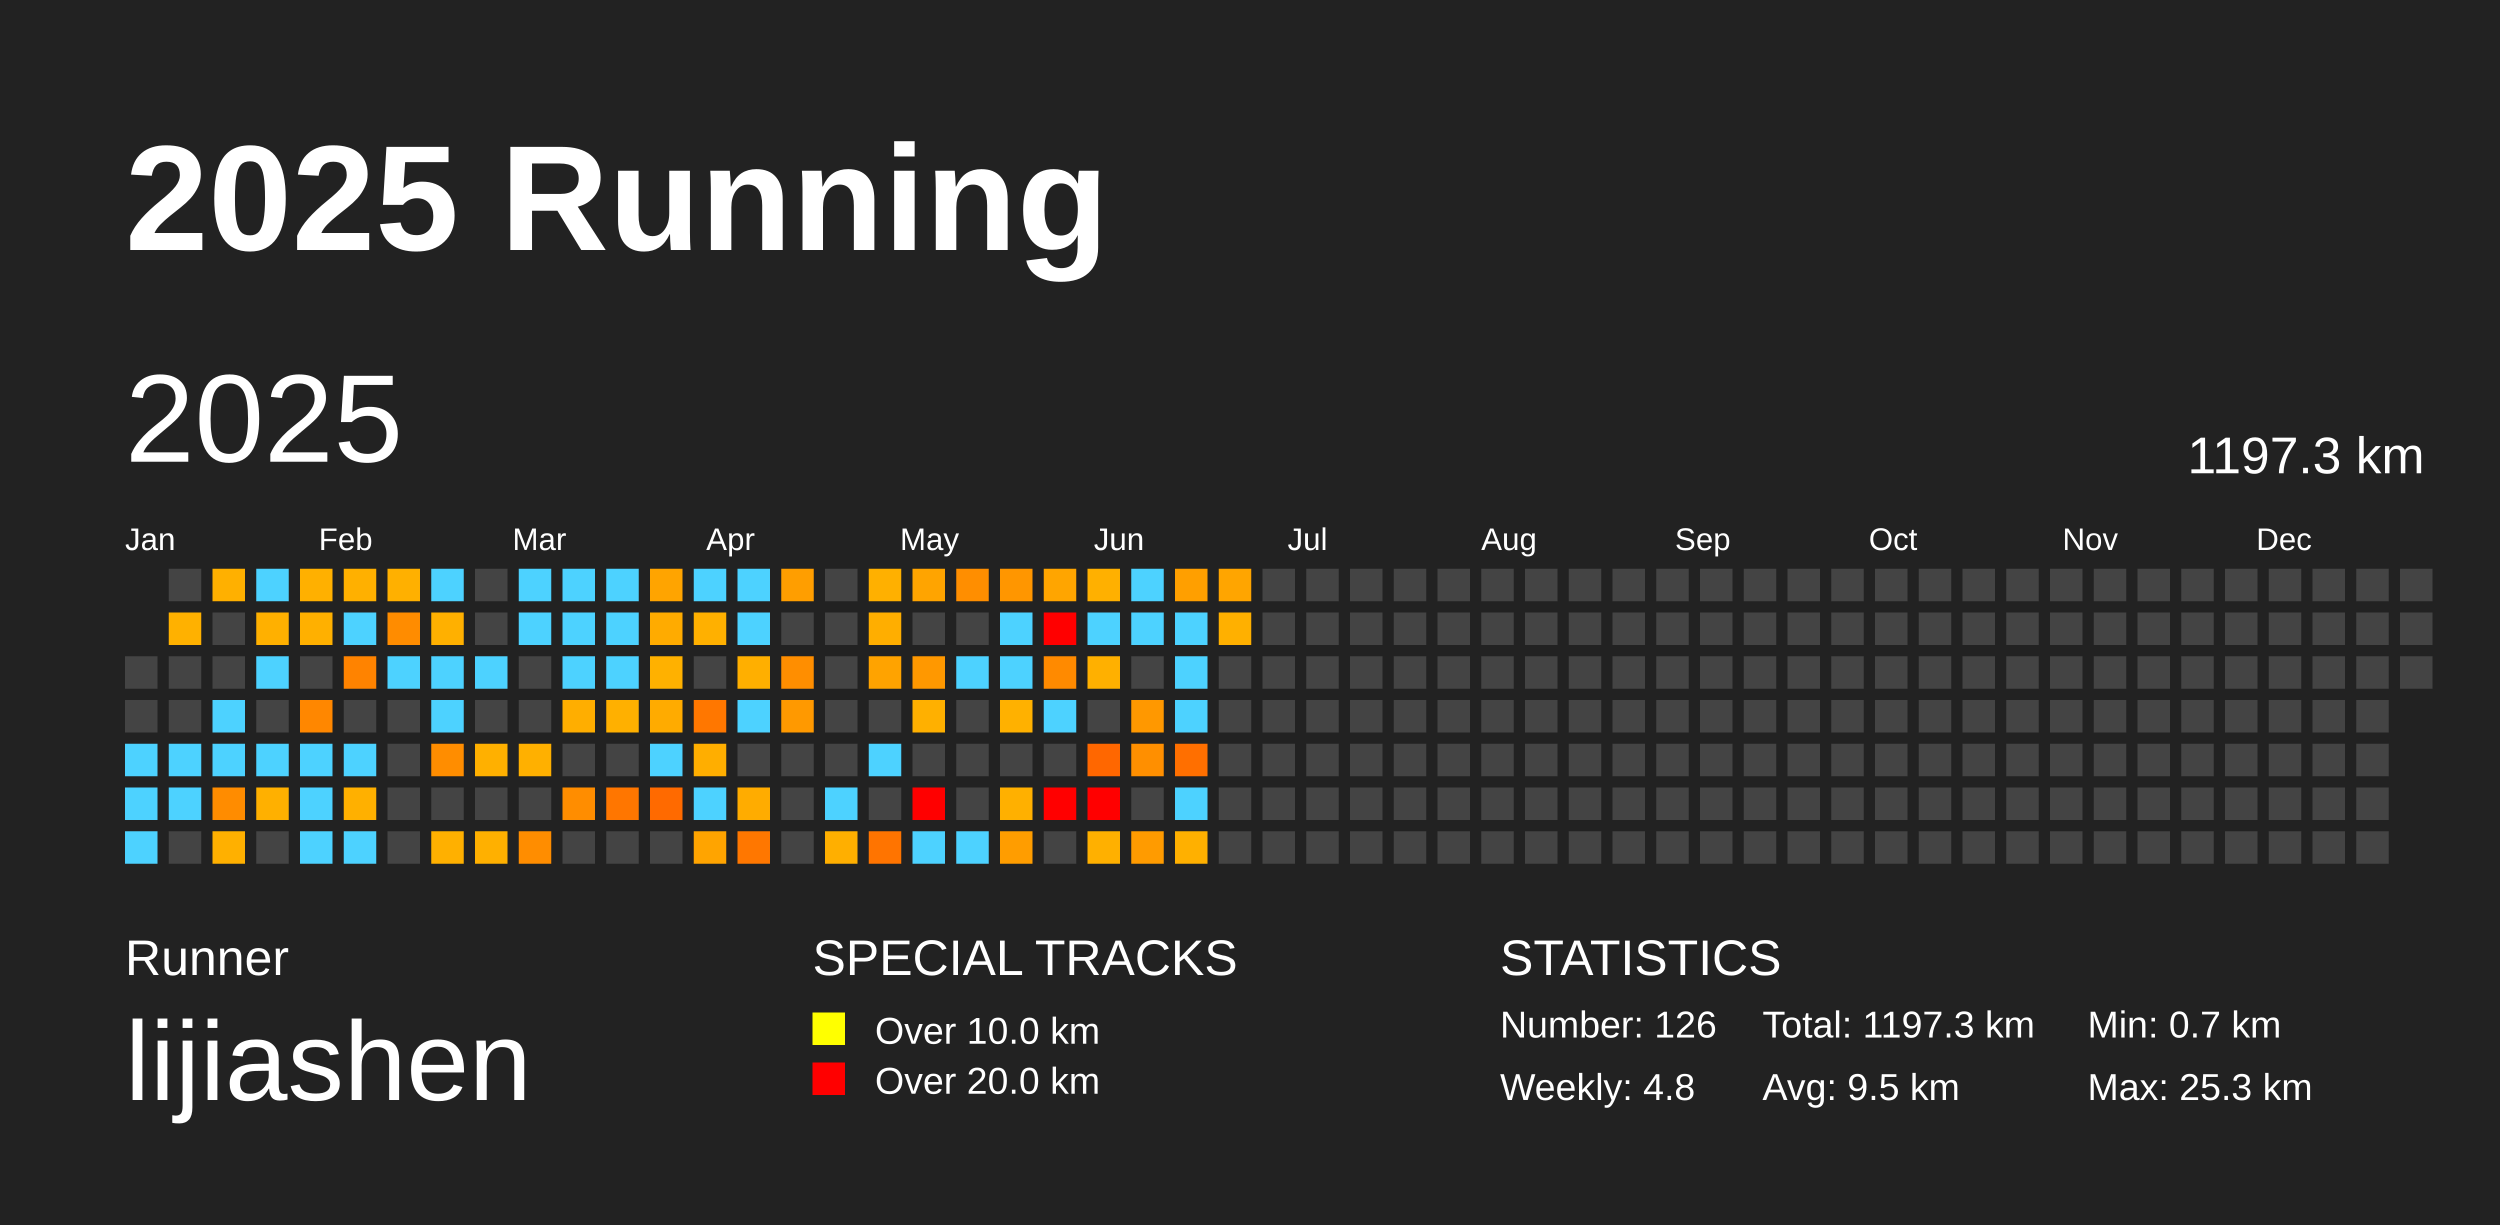
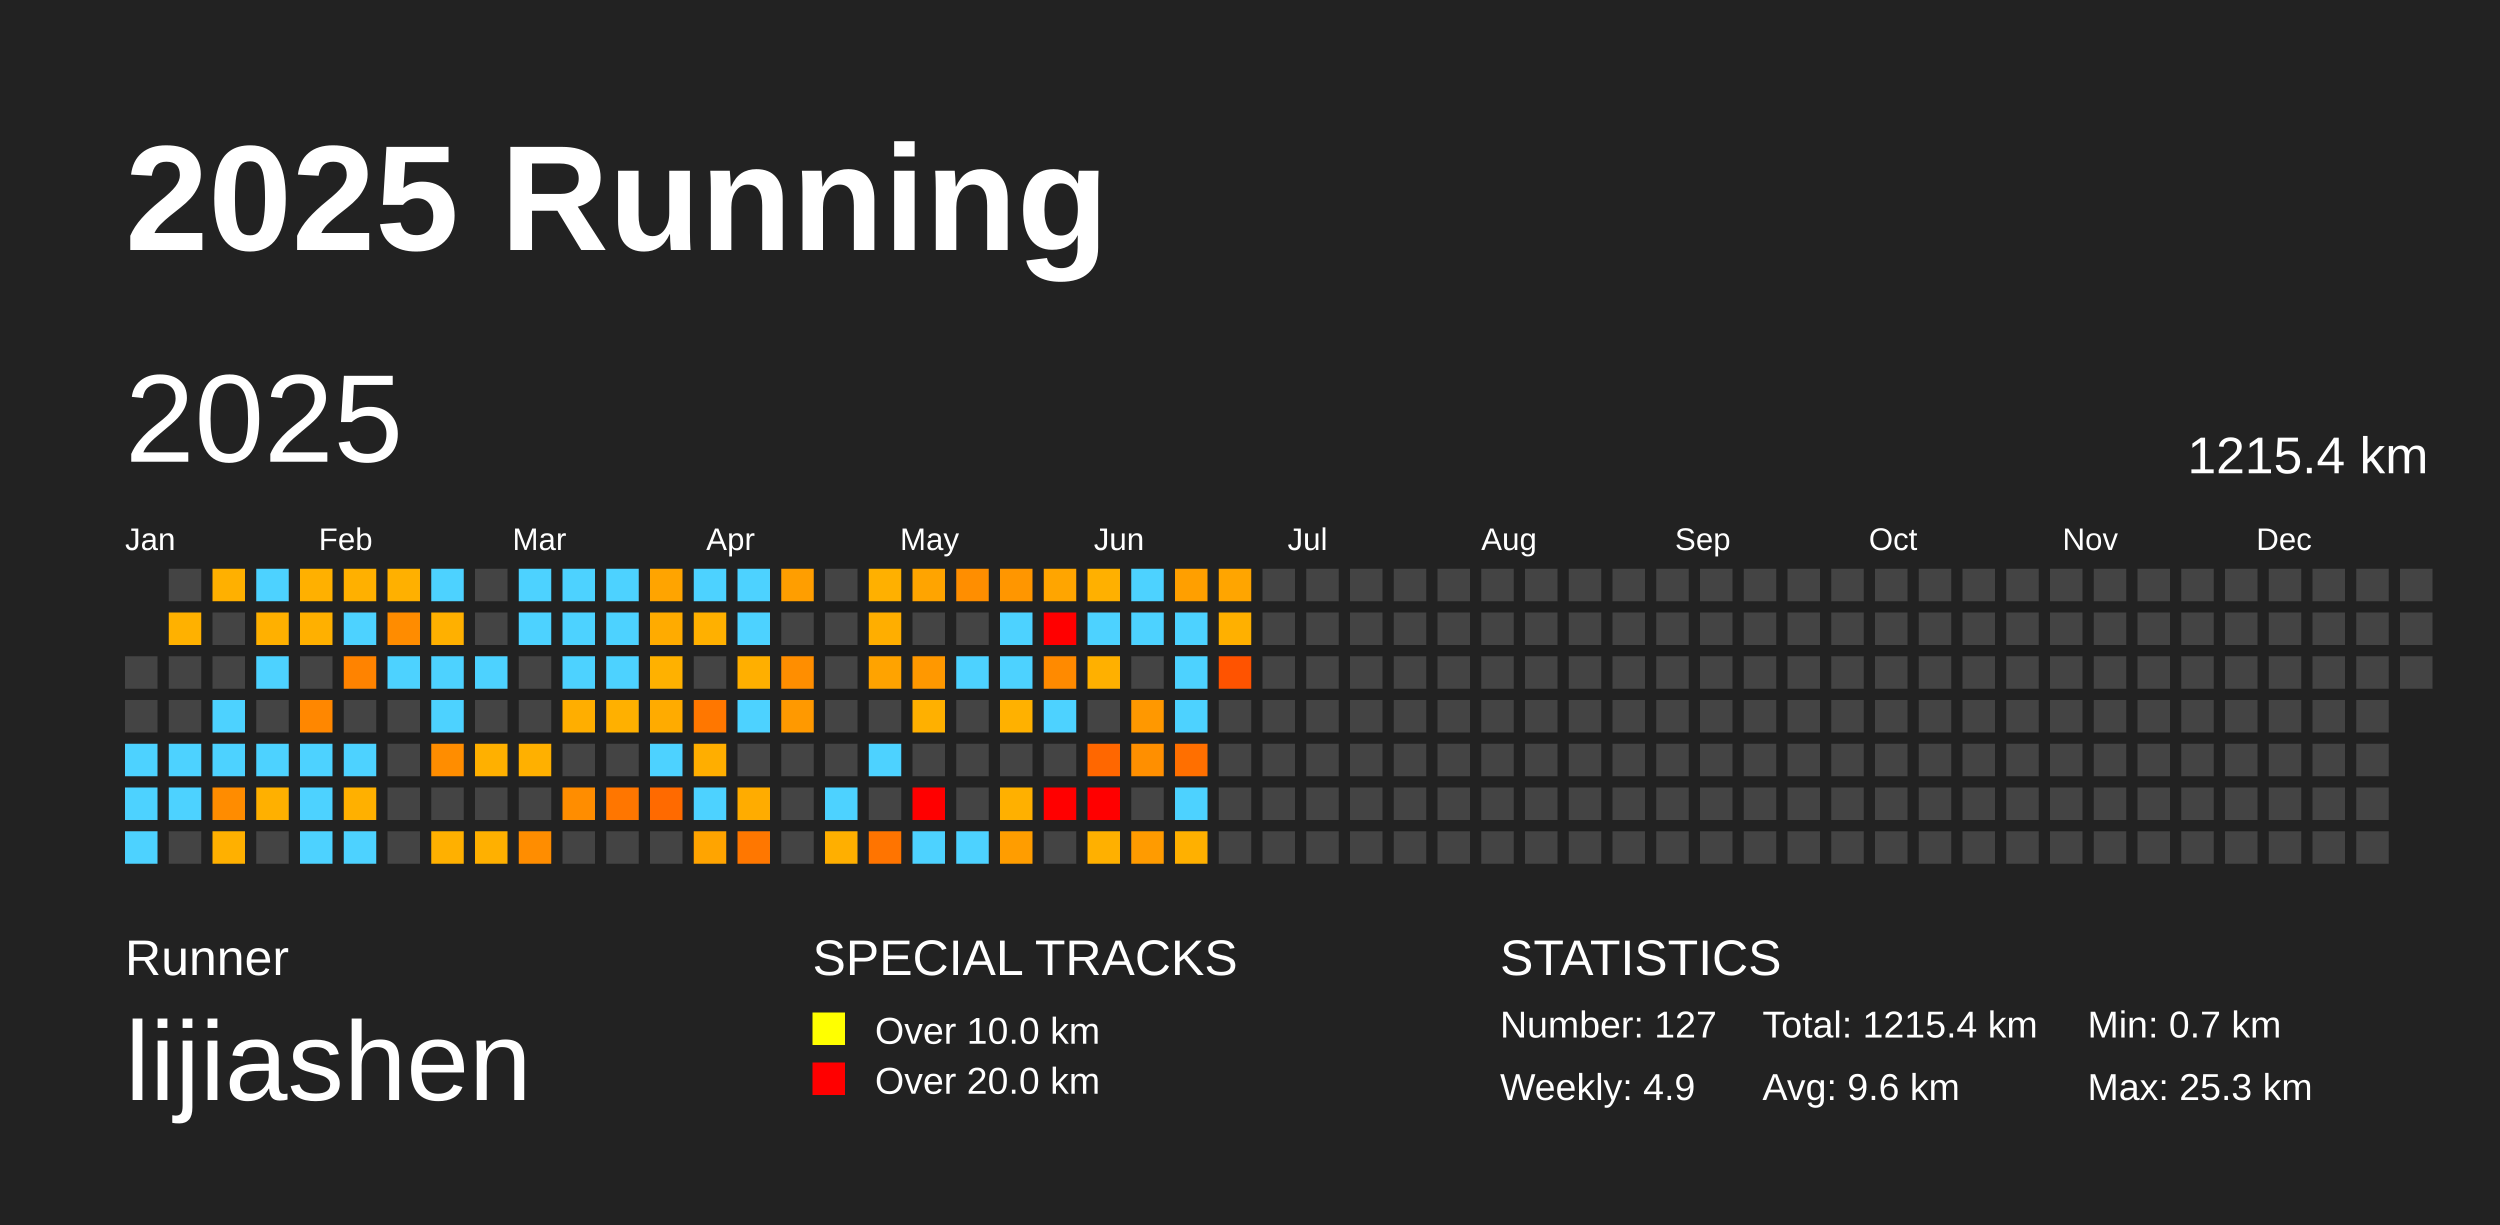
<svg xmlns="http://www.w3.org/2000/svg" baseProfile="full" height="98mm" version="1.1" viewBox="0,0,200,98" width="200mm">
  <defs />
  <rect fill="#222222" height="98" width="200" x="0" y="0" />
  <text fill="#FFFFFF" style="font-size:12px; font-family:Arial; font-weight:bold;" x="10" y="20">2025 Running</text>
  <text fill="#FFFFFF" style="font-size:4px; font-family:Arial" x="10" y="78">Runner</text>
  <text fill="#FFFFFF" style="font-size:9px; font-family:Arial" x="10" y="88">lijiashen</text>
  <text fill="#FFFFFF" style="font-size:4px; font-family:Arial" x="65" y="78">SPECIAL TRACKS</text>
  <rect fill="yellow" height="2.6" width="2.6" x="65" y="81" />
  <text fill="#FFFFFF" style="font-size:3px; font-family:Arial" x="70" y="83.5">Over 10.0 km</text>
  <rect fill="red" height="2.6" width="2.6" x="65" y="85" />
  <text fill="#FFFFFF" style="font-size:3px; font-family:Arial" x="70" y="87.5">Over 20.0 km</text>
  <text fill="#FFFFFF" style="font-size:4px; font-family:Arial" x="120" y="78">STATISTICS</text>
-   <text fill="#FFFFFF" style="font-size:3px; font-family:Arial" x="120" y="83">Number: 126</text>
-   <text fill="#FFFFFF" style="font-size:3px; font-family:Arial" x="120" y="88">Weekly: 4.8</text>
-   <text fill="#FFFFFF" style="font-size:3px; font-family:Arial" x="141" y="83">Total: 1197.3 km</text>
-   <text fill="#FFFFFF" style="font-size:3px; font-family:Arial" x="141" y="88">Avg: 9.5 km</text>
+   <text fill="#FFFFFF" style="font-size:3px; font-family:Arial" x="120" y="83">Number: 127</text>
+   <text fill="#FFFFFF" style="font-size:3px; font-family:Arial" x="120" y="88">Weekly: 4.9</text>
+   <text fill="#FFFFFF" style="font-size:3px; font-family:Arial" x="141" y="83">Total: 1215.4 km</text>
+   <text fill="#FFFFFF" style="font-size:3px; font-family:Arial" x="141" y="88">Avg: 9.6 km</text>
  <text fill="#FFFFFF" style="font-size:3px; font-family:Arial" x="167" y="83">Min: 0.7 km</text>
  <text fill="#FFFFFF" style="font-size:3px; font-family:Arial" x="167" y="88">Max: 25.3 km</text>
  <text dominant-baseline="hanging" fill="#FFFFFF" style="font-size:10.0px; font-family:Arial;" x="10" y="30">2025</text>
-   <text dominant-baseline="hanging" fill="#FFFFFF" style="font-size:4.125px; font-family:Arial;" x="175" y="35">1197.3 km</text>
+   <text dominant-baseline="hanging" fill="#FFFFFF" style="font-size:4.125px; font-family:Arial;" x="175" y="35">1215.4 km</text>
  <text fill="#FFFFFF" style="font-size:2.5px; font-family:Arial" x="10.0" y="44">Jan</text>
  <text fill="#FFFFFF" style="font-size:2.5px; font-family:Arial" x="25.5" y="44">Feb</text>
  <text fill="#FFFFFF" style="font-size:2.5px; font-family:Arial" x="41.0" y="44">Mar</text>
  <text fill="#FFFFFF" style="font-size:2.5px; font-family:Arial" x="56.5" y="44">Apr</text>
  <text fill="#FFFFFF" style="font-size:2.5px; font-family:Arial" x="72.0" y="44">May</text>
  <text fill="#FFFFFF" style="font-size:2.5px; font-family:Arial" x="87.5" y="44">Jun</text>
  <text fill="#FFFFFF" style="font-size:2.5px; font-family:Arial" x="103.0" y="44">Jul</text>
  <text fill="#FFFFFF" style="font-size:2.5px; font-family:Arial" x="118.5" y="44">Aug</text>
  <text fill="#FFFFFF" style="font-size:2.5px; font-family:Arial" x="134.0" y="44">Sep</text>
  <text fill="#FFFFFF" style="font-size:2.5px; font-family:Arial" x="149.5" y="44">Oct</text>
  <text fill="#FFFFFF" style="font-size:2.5px; font-family:Arial" x="165.0" y="44">Nov</text>
  <text fill="#FFFFFF" style="font-size:2.5px; font-family:Arial" x="180.5" y="44">Dec</text>
  <rect fill="#444444" height="2.6" width="2.6" x="10.0" y="52.5" />
  <rect fill="#444444" height="2.6" width="2.6" x="10.0" y="56.0" />
  <rect fill="#4dd2ff" height="2.6" width="2.6" x="10.0" y="59.5" />
  <rect fill="#4dd2ff" height="2.6" width="2.6" x="10.0" y="63.0" />
  <rect fill="#4dd2ff" height="2.6" width="2.6" x="10.0" y="66.5" />
  <rect fill="#444444" height="2.6" width="2.6" x="13.5" y="45.5" />
  <rect fill="#ffb100" height="2.6" width="2.6" x="13.5" y="49.0" />
  <rect fill="#444444" height="2.6" width="2.6" x="13.5" y="52.5" />
  <rect fill="#444444" height="2.6" width="2.6" x="13.5" y="56.0" />
  <rect fill="#4dd2ff" height="2.6" width="2.6" x="13.5" y="59.5" />
  <rect fill="#4dd2ff" height="2.6" width="2.6" x="13.5" y="63.0" />
  <rect fill="#444444" height="2.6" width="2.6" x="13.5" y="66.5" />
  <rect fill="#ffb000" height="2.6" width="2.6" x="17.0" y="45.5" />
  <rect fill="#444444" height="2.6" width="2.6" x="17.0" y="49.0" />
  <rect fill="#444444" height="2.6" width="2.6" x="17.0" y="52.5" />
  <rect fill="#4dd2ff" height="2.6" width="2.6" x="17.0" y="56.0" />
  <rect fill="#4dd2ff" height="2.6" width="2.6" x="17.0" y="59.5" />
  <rect fill="#ff8c00" height="2.6" width="2.6" x="17.0" y="63.0" />
  <rect fill="#ffb000" height="2.6" width="2.6" x="17.0" y="66.5" />
  <rect fill="#4dd2ff" height="2.6" width="2.6" x="20.5" y="45.5" />
  <rect fill="#ffb000" height="2.6" width="2.6" x="20.5" y="49.0" />
  <rect fill="#4dd2ff" height="2.6" width="2.6" x="20.5" y="52.5" />
  <rect fill="#444444" height="2.6" width="2.6" x="20.5" y="56.0" />
  <rect fill="#4dd2ff" height="2.6" width="2.6" x="20.5" y="59.5" />
  <rect fill="#ffb000" height="2.6" width="2.6" x="20.5" y="63.0" />
  <rect fill="#444444" height="2.6" width="2.6" x="20.5" y="66.5" />
  <rect fill="#ffb000" height="2.6" width="2.6" x="24.0" y="45.5" />
  <rect fill="#ffb000" height="2.6" width="2.6" x="24.0" y="49.0" />
  <rect fill="#444444" height="2.6" width="2.6" x="24.0" y="52.5" />
  <rect fill="#ff8700" height="2.6" width="2.6" x="24.0" y="56.0" />
  <rect fill="#4dd2ff" height="2.6" width="2.6" x="24.0" y="59.5" />
  <rect fill="#4dd2ff" height="2.6" width="2.6" x="24.0" y="63.0" />
  <rect fill="#4dd2ff" height="2.6" width="2.6" x="24.0" y="66.5" />
  <rect fill="#ffb000" height="2.6" width="2.6" x="27.5" y="45.5" />
  <rect fill="#4dd2ff" height="2.6" width="2.6" x="27.5" y="49.0" />
  <rect fill="#ff8300" height="2.6" width="2.6" x="27.5" y="52.5" />
  <rect fill="#444444" height="2.6" width="2.6" x="27.5" y="56.0" />
  <rect fill="#4dd2ff" height="2.6" width="2.6" x="27.5" y="59.5" />
  <rect fill="#ffb000" height="2.6" width="2.6" x="27.5" y="63.0" />
  <rect fill="#4dd2ff" height="2.6" width="2.6" x="27.5" y="66.5" />
  <rect fill="#ffb000" height="2.6" width="2.6" x="31.0" y="45.5" />
  <rect fill="#ff8c00" height="2.6" width="2.6" x="31.0" y="49.0" />
  <rect fill="#4dd2ff" height="2.6" width="2.6" x="31.0" y="52.5" />
  <rect fill="#444444" height="2.6" width="2.6" x="31.0" y="56.0" />
  <rect fill="#444444" height="2.6" width="2.6" x="31.0" y="59.5" />
  <rect fill="#444444" height="2.6" width="2.6" x="31.0" y="63.0" />
  <rect fill="#444444" height="2.6" width="2.6" x="31.0" y="66.5" />
  <rect fill="#4dd2ff" height="2.6" width="2.6" x="34.5" y="45.5" />
  <rect fill="#ffb000" height="2.6" width="2.6" x="34.5" y="49.0" />
  <rect fill="#4dd2ff" height="2.6" width="2.6" x="34.5" y="52.5" />
  <rect fill="#4dd2ff" height="2.6" width="2.6" x="34.5" y="56.0" />
  <rect fill="#ff8d00" height="2.6" width="2.6" x="34.5" y="59.5" />
  <rect fill="#444444" height="2.6" width="2.6" x="34.5" y="63.0" />
  <rect fill="#ffb000" height="2.6" width="2.6" x="34.5" y="66.5" />
  <rect fill="#444444" height="2.6" width="2.6" x="38.0" y="45.5" />
  <rect fill="#444444" height="2.6" width="2.6" x="38.0" y="49.0" />
  <rect fill="#4dd2ff" height="2.6" width="2.6" x="38.0" y="52.5" />
  <rect fill="#444444" height="2.6" width="2.6" x="38.0" y="56.0" />
  <rect fill="#ffb000" height="2.6" width="2.6" x="38.0" y="59.5" />
  <rect fill="#444444" height="2.6" width="2.6" x="38.0" y="63.0" />
  <rect fill="#ffb000" height="2.6" width="2.6" x="38.0" y="66.5" />
  <rect fill="#4dd2ff" height="2.6" width="2.6" x="41.5" y="45.5" />
  <rect fill="#4dd2ff" height="2.6" width="2.6" x="41.5" y="49.0" />
  <rect fill="#444444" height="2.6" width="2.6" x="41.5" y="52.5" />
  <rect fill="#444444" height="2.6" width="2.6" x="41.5" y="56.0" />
  <rect fill="#ffb000" height="2.6" width="2.6" x="41.5" y="59.5" />
  <rect fill="#444444" height="2.6" width="2.6" x="41.5" y="63.0" />
  <rect fill="#ff8d00" height="2.6" width="2.6" x="41.5" y="66.5" />
  <rect fill="#4dd2ff" height="2.6" width="2.6" x="45.0" y="45.5" />
  <rect fill="#4dd2ff" height="2.6" width="2.6" x="45.0" y="49.0" />
  <rect fill="#4dd2ff" height="2.6" width="2.6" x="45.0" y="52.5" />
  <rect fill="#ffae00" height="2.6" width="2.6" x="45.0" y="56.0" />
  <rect fill="#444444" height="2.6" width="2.6" x="45.0" y="59.5" />
  <rect fill="#ff8d00" height="2.6" width="2.6" x="45.0" y="63.0" />
  <rect fill="#444444" height="2.6" width="2.6" x="45.0" y="66.5" />
  <rect fill="#4dd2ff" height="2.6" width="2.6" x="48.5" y="45.5" />
  <rect fill="#4dd2ff" height="2.6" width="2.6" x="48.5" y="49.0" />
  <rect fill="#4dd2ff" height="2.6" width="2.6" x="48.5" y="52.5" />
  <rect fill="#ffb000" height="2.6" width="2.6" x="48.5" y="56.0" />
  <rect fill="#444444" height="2.6" width="2.6" x="48.5" y="59.5" />
  <rect fill="#ff7600" height="2.6" width="2.6" x="48.5" y="63.0" />
  <rect fill="#444444" height="2.6" width="2.6" x="48.5" y="66.5" />
  <rect fill="#ffa400" height="2.6" width="2.6" x="52.0" y="45.5" />
  <rect fill="#ffab00" height="2.6" width="2.6" x="52.0" y="49.0" />
  <rect fill="#ffb100" height="2.6" width="2.6" x="52.0" y="52.5" />
  <rect fill="#ffab00" height="2.6" width="2.6" x="52.0" y="56.0" />
  <rect fill="#4dd2ff" height="2.6" width="2.6" x="52.0" y="59.5" />
  <rect fill="#ff6a00" height="2.6" width="2.6" x="52.0" y="63.0" />
  <rect fill="#444444" height="2.6" width="2.6" x="52.0" y="66.5" />
  <rect fill="#4dd2ff" height="2.6" width="2.6" x="55.5" y="45.5" />
  <rect fill="#ffb000" height="2.6" width="2.6" x="55.5" y="49.0" />
  <rect fill="#444444" height="2.6" width="2.6" x="55.5" y="52.5" />
  <rect fill="#ff7700" height="2.6" width="2.6" x="55.5" y="56.0" />
  <rect fill="#ffae00" height="2.6" width="2.6" x="55.5" y="59.5" />
  <rect fill="#4dd2ff" height="2.6" width="2.6" x="55.5" y="63.0" />
  <rect fill="#ffa400" height="2.6" width="2.6" x="55.5" y="66.5" />
  <rect fill="#4dd2ff" height="2.6" width="2.6" x="59.0" y="45.5" />
  <rect fill="#4dd2ff" height="2.6" width="2.6" x="59.0" y="49.0" />
  <rect fill="#ffaf00" height="2.6" width="2.6" x="59.0" y="52.5" />
  <rect fill="#4dd2ff" height="2.6" width="2.6" x="59.0" y="56.0" />
  <rect fill="#444444" height="2.6" width="2.6" x="59.0" y="59.5" />
  <rect fill="#ffac00" height="2.6" width="2.6" x="59.0" y="63.0" />
  <rect fill="#ff7700" height="2.6" width="2.6" x="59.0" y="66.5" />
  <rect fill="#ff9e00" height="2.6" width="2.6" x="62.5" y="45.5" />
  <rect fill="#444444" height="2.6" width="2.6" x="62.5" y="49.0" />
  <rect fill="#ff8e00" height="2.6" width="2.6" x="62.5" y="52.5" />
  <rect fill="#ff9900" height="2.6" width="2.6" x="62.5" y="56.0" />
  <rect fill="#444444" height="2.6" width="2.6" x="62.5" y="59.5" />
  <rect fill="#444444" height="2.6" width="2.6" x="62.5" y="63.0" />
  <rect fill="#444444" height="2.6" width="2.6" x="62.5" y="66.5" />
  <rect fill="#444444" height="2.6" width="2.6" x="66.0" y="45.5" />
  <rect fill="#444444" height="2.6" width="2.6" x="66.0" y="49.0" />
  <rect fill="#444444" height="2.6" width="2.6" x="66.0" y="52.5" />
  <rect fill="#444444" height="2.6" width="2.6" x="66.0" y="56.0" />
  <rect fill="#444444" height="2.6" width="2.6" x="66.0" y="59.5" />
  <rect fill="#4dd2ff" height="2.6" width="2.6" x="66.0" y="63.0" />
  <rect fill="#ffaf00" height="2.6" width="2.6" x="66.0" y="66.5" />
  <rect fill="#ffb000" height="2.6" width="2.6" x="69.5" y="45.5" />
  <rect fill="#ffae00" height="2.6" width="2.6" x="69.5" y="49.0" />
  <rect fill="#ffa300" height="2.6" width="2.6" x="69.5" y="52.5" />
  <rect fill="#444444" height="2.6" width="2.6" x="69.5" y="56.0" />
  <rect fill="#4dd2ff" height="2.6" width="2.6" x="69.5" y="59.5" />
  <rect fill="#444444" height="2.6" width="2.6" x="69.5" y="63.0" />
  <rect fill="#ff7400" height="2.6" width="2.6" x="69.5" y="66.5" />
  <rect fill="#ffa400" height="2.6" width="2.6" x="73.0" y="45.5" />
  <rect fill="#444444" height="2.6" width="2.6" x="73.0" y="49.0" />
  <rect fill="#ff9800" height="2.6" width="2.6" x="73.0" y="52.5" />
  <rect fill="#ffb000" height="2.6" width="2.6" x="73.0" y="56.0" />
  <rect fill="#444444" height="2.6" width="2.6" x="73.0" y="59.5" />
  <rect fill="red" height="2.6" width="2.6" x="73.0" y="63.0" />
  <rect fill="#4dd2ff" height="2.6" width="2.6" x="73.0" y="66.5" />
  <rect fill="#ff8e00" height="2.6" width="2.6" x="76.5" y="45.5" />
  <rect fill="#444444" height="2.6" width="2.6" x="76.5" y="49.0" />
  <rect fill="#4dd2ff" height="2.6" width="2.6" x="76.5" y="52.5" />
  <rect fill="#444444" height="2.6" width="2.6" x="76.5" y="56.0" />
  <rect fill="#444444" height="2.6" width="2.6" x="76.5" y="59.5" />
  <rect fill="#444444" height="2.6" width="2.6" x="76.5" y="63.0" />
  <rect fill="#4dd2ff" height="2.6" width="2.6" x="76.5" y="66.5" />
  <rect fill="#ff9600" height="2.6" width="2.6" x="80.0" y="45.5" />
  <rect fill="#4dd2ff" height="2.6" width="2.6" x="80.0" y="49.0" />
  <rect fill="#4dd2ff" height="2.6" width="2.6" x="80.0" y="52.5" />
  <rect fill="#ffb100" height="2.6" width="2.6" x="80.0" y="56.0" />
  <rect fill="#444444" height="2.6" width="2.6" x="80.0" y="59.5" />
  <rect fill="#ffb000" height="2.6" width="2.6" x="80.0" y="63.0" />
  <rect fill="#ff9d00" height="2.6" width="2.6" x="80.0" y="66.5" />
  <rect fill="#ffa500" height="2.6" width="2.6" x="83.5" y="45.5" />
  <rect fill="red" height="2.6" width="2.6" x="83.5" y="49.0" />
  <rect fill="#ff8a00" height="2.6" width="2.6" x="83.5" y="52.5" />
  <rect fill="#4dd2ff" height="2.6" width="2.6" x="83.5" y="56.0" />
  <rect fill="#444444" height="2.6" width="2.6" x="83.5" y="59.5" />
  <rect fill="red" height="2.6" width="2.6" x="83.5" y="63.0" />
  <rect fill="#444444" height="2.6" width="2.6" x="83.5" y="66.5" />
  <rect fill="#ffb000" height="2.6" width="2.6" x="87.0" y="45.5" />
  <rect fill="#4dd2ff" height="2.6" width="2.6" x="87.0" y="49.0" />
  <rect fill="#ffb000" height="2.6" width="2.6" x="87.0" y="52.5" />
  <rect fill="#444444" height="2.6" width="2.6" x="87.0" y="56.0" />
  <rect fill="#ff6700" height="2.6" width="2.6" x="87.0" y="59.5" />
  <rect fill="red" height="2.6" width="2.6" x="87.0" y="63.0" />
  <rect fill="#ffb000" height="2.6" width="2.6" x="87.0" y="66.5" />
  <rect fill="#4dd2ff" height="2.6" width="2.6" x="90.5" y="45.5" />
  <rect fill="#4dd2ff" height="2.6" width="2.6" x="90.5" y="49.0" />
  <rect fill="#444444" height="2.6" width="2.6" x="90.5" y="52.5" />
  <rect fill="#ff9800" height="2.6" width="2.6" x="90.5" y="56.0" />
  <rect fill="#ff8f00" height="2.6" width="2.6" x="90.5" y="59.5" />
  <rect fill="#444444" height="2.6" width="2.6" x="90.5" y="63.0" />
  <rect fill="#ff9b00" height="2.6" width="2.6" x="90.5" y="66.5" />
  <rect fill="#ff9f00" height="2.6" width="2.6" x="94.0" y="45.5" />
  <rect fill="#4dd2ff" height="2.6" width="2.6" x="94.0" y="49.0" />
  <rect fill="#4dd2ff" height="2.6" width="2.6" x="94.0" y="52.5" />
  <rect fill="#4dd2ff" height="2.6" width="2.6" x="94.0" y="56.0" />
  <rect fill="#ff6f00" height="2.6" width="2.6" x="94.0" y="59.5" />
  <rect fill="#4dd2ff" height="2.6" width="2.6" x="94.0" y="63.0" />
  <rect fill="#ffb000" height="2.6" width="2.6" x="94.0" y="66.5" />
  <rect fill="#ffa500" height="2.6" width="2.6" x="97.5" y="45.5" />
  <rect fill="#ffb000" height="2.6" width="2.6" x="97.5" y="49.0" />
-   <rect fill="#444444" height="2.6" width="2.6" x="97.5" y="52.5" />
+   <rect fill="#ff5300" height="2.6" width="2.6" x="97.5" y="52.5" />
  <rect fill="#444444" height="2.6" width="2.6" x="97.5" y="56.0" />
  <rect fill="#444444" height="2.6" width="2.6" x="97.5" y="59.5" />
  <rect fill="#444444" height="2.6" width="2.6" x="97.5" y="63.0" />
  <rect fill="#444444" height="2.6" width="2.6" x="97.5" y="66.5" />
  <rect fill="#444444" height="2.6" width="2.6" x="101.0" y="45.5" />
  <rect fill="#444444" height="2.6" width="2.6" x="101.0" y="49.0" />
  <rect fill="#444444" height="2.6" width="2.6" x="101.0" y="52.5" />
  <rect fill="#444444" height="2.6" width="2.6" x="101.0" y="56.0" />
  <rect fill="#444444" height="2.6" width="2.6" x="101.0" y="59.5" />
  <rect fill="#444444" height="2.6" width="2.6" x="101.0" y="63.0" />
  <rect fill="#444444" height="2.6" width="2.6" x="101.0" y="66.5" />
  <rect fill="#444444" height="2.6" width="2.6" x="104.5" y="45.5" />
  <rect fill="#444444" height="2.6" width="2.6" x="104.5" y="49.0" />
  <rect fill="#444444" height="2.6" width="2.6" x="104.5" y="52.5" />
  <rect fill="#444444" height="2.6" width="2.6" x="104.5" y="56.0" />
  <rect fill="#444444" height="2.6" width="2.6" x="104.5" y="59.5" />
  <rect fill="#444444" height="2.6" width="2.6" x="104.5" y="63.0" />
  <rect fill="#444444" height="2.6" width="2.6" x="104.5" y="66.5" />
  <rect fill="#444444" height="2.6" width="2.6" x="108.0" y="45.5" />
  <rect fill="#444444" height="2.6" width="2.6" x="108.0" y="49.0" />
  <rect fill="#444444" height="2.6" width="2.6" x="108.0" y="52.5" />
  <rect fill="#444444" height="2.6" width="2.6" x="108.0" y="56.0" />
  <rect fill="#444444" height="2.6" width="2.6" x="108.0" y="59.5" />
  <rect fill="#444444" height="2.6" width="2.6" x="108.0" y="63.0" />
  <rect fill="#444444" height="2.6" width="2.6" x="108.0" y="66.5" />
  <rect fill="#444444" height="2.6" width="2.6" x="111.5" y="45.5" />
  <rect fill="#444444" height="2.6" width="2.6" x="111.5" y="49.0" />
  <rect fill="#444444" height="2.6" width="2.6" x="111.5" y="52.5" />
  <rect fill="#444444" height="2.6" width="2.6" x="111.5" y="56.0" />
  <rect fill="#444444" height="2.6" width="2.6" x="111.5" y="59.5" />
  <rect fill="#444444" height="2.6" width="2.6" x="111.5" y="63.0" />
  <rect fill="#444444" height="2.6" width="2.6" x="111.5" y="66.5" />
  <rect fill="#444444" height="2.6" width="2.6" x="115.0" y="45.5" />
  <rect fill="#444444" height="2.6" width="2.6" x="115.0" y="49.0" />
  <rect fill="#444444" height="2.6" width="2.6" x="115.0" y="52.5" />
  <rect fill="#444444" height="2.6" width="2.6" x="115.0" y="56.0" />
  <rect fill="#444444" height="2.6" width="2.6" x="115.0" y="59.5" />
  <rect fill="#444444" height="2.6" width="2.6" x="115.0" y="63.0" />
  <rect fill="#444444" height="2.6" width="2.6" x="115.0" y="66.5" />
  <rect fill="#444444" height="2.6" width="2.6" x="118.5" y="45.5" />
  <rect fill="#444444" height="2.6" width="2.6" x="118.5" y="49.0" />
  <rect fill="#444444" height="2.6" width="2.6" x="118.5" y="52.5" />
  <rect fill="#444444" height="2.6" width="2.6" x="118.5" y="56.0" />
  <rect fill="#444444" height="2.6" width="2.6" x="118.5" y="59.5" />
  <rect fill="#444444" height="2.6" width="2.6" x="118.5" y="63.0" />
  <rect fill="#444444" height="2.6" width="2.6" x="118.5" y="66.5" />
  <rect fill="#444444" height="2.6" width="2.6" x="122.0" y="45.5" />
  <rect fill="#444444" height="2.6" width="2.6" x="122.0" y="49.0" />
  <rect fill="#444444" height="2.6" width="2.6" x="122.0" y="52.5" />
  <rect fill="#444444" height="2.6" width="2.6" x="122.0" y="56.0" />
  <rect fill="#444444" height="2.6" width="2.6" x="122.0" y="59.5" />
  <rect fill="#444444" height="2.6" width="2.6" x="122.0" y="63.0" />
  <rect fill="#444444" height="2.6" width="2.6" x="122.0" y="66.5" />
  <rect fill="#444444" height="2.6" width="2.6" x="125.5" y="45.5" />
  <rect fill="#444444" height="2.6" width="2.6" x="125.5" y="49.0" />
  <rect fill="#444444" height="2.6" width="2.6" x="125.5" y="52.5" />
  <rect fill="#444444" height="2.6" width="2.6" x="125.5" y="56.0" />
  <rect fill="#444444" height="2.6" width="2.6" x="125.5" y="59.5" />
  <rect fill="#444444" height="2.6" width="2.6" x="125.5" y="63.0" />
  <rect fill="#444444" height="2.6" width="2.6" x="125.5" y="66.5" />
  <rect fill="#444444" height="2.6" width="2.6" x="129.0" y="45.5" />
  <rect fill="#444444" height="2.6" width="2.6" x="129.0" y="49.0" />
  <rect fill="#444444" height="2.6" width="2.6" x="129.0" y="52.5" />
  <rect fill="#444444" height="2.6" width="2.6" x="129.0" y="56.0" />
  <rect fill="#444444" height="2.6" width="2.6" x="129.0" y="59.5" />
  <rect fill="#444444" height="2.6" width="2.6" x="129.0" y="63.0" />
  <rect fill="#444444" height="2.6" width="2.6" x="129.0" y="66.5" />
  <rect fill="#444444" height="2.6" width="2.6" x="132.5" y="45.5" />
  <rect fill="#444444" height="2.6" width="2.6" x="132.5" y="49.0" />
  <rect fill="#444444" height="2.6" width="2.6" x="132.5" y="52.5" />
  <rect fill="#444444" height="2.6" width="2.6" x="132.5" y="56.0" />
  <rect fill="#444444" height="2.6" width="2.6" x="132.5" y="59.5" />
  <rect fill="#444444" height="2.6" width="2.6" x="132.5" y="63.0" />
  <rect fill="#444444" height="2.6" width="2.6" x="132.5" y="66.5" />
  <rect fill="#444444" height="2.6" width="2.6" x="136.0" y="45.5" />
  <rect fill="#444444" height="2.6" width="2.6" x="136.0" y="49.0" />
  <rect fill="#444444" height="2.6" width="2.6" x="136.0" y="52.5" />
  <rect fill="#444444" height="2.6" width="2.6" x="136.0" y="56.0" />
  <rect fill="#444444" height="2.6" width="2.6" x="136.0" y="59.5" />
  <rect fill="#444444" height="2.6" width="2.6" x="136.0" y="63.0" />
  <rect fill="#444444" height="2.6" width="2.6" x="136.0" y="66.5" />
  <rect fill="#444444" height="2.6" width="2.6" x="139.5" y="45.5" />
  <rect fill="#444444" height="2.6" width="2.6" x="139.5" y="49.0" />
  <rect fill="#444444" height="2.6" width="2.6" x="139.5" y="52.5" />
  <rect fill="#444444" height="2.6" width="2.6" x="139.5" y="56.0" />
  <rect fill="#444444" height="2.6" width="2.6" x="139.5" y="59.5" />
  <rect fill="#444444" height="2.6" width="2.6" x="139.5" y="63.0" />
  <rect fill="#444444" height="2.6" width="2.6" x="139.5" y="66.5" />
  <rect fill="#444444" height="2.6" width="2.6" x="143.0" y="45.5" />
  <rect fill="#444444" height="2.6" width="2.6" x="143.0" y="49.0" />
  <rect fill="#444444" height="2.6" width="2.6" x="143.0" y="52.5" />
  <rect fill="#444444" height="2.6" width="2.6" x="143.0" y="56.0" />
  <rect fill="#444444" height="2.6" width="2.6" x="143.0" y="59.5" />
  <rect fill="#444444" height="2.6" width="2.6" x="143.0" y="63.0" />
  <rect fill="#444444" height="2.6" width="2.6" x="143.0" y="66.5" />
  <rect fill="#444444" height="2.6" width="2.6" x="146.5" y="45.5" />
  <rect fill="#444444" height="2.6" width="2.6" x="146.5" y="49.0" />
  <rect fill="#444444" height="2.6" width="2.6" x="146.5" y="52.5" />
  <rect fill="#444444" height="2.6" width="2.6" x="146.5" y="56.0" />
  <rect fill="#444444" height="2.6" width="2.6" x="146.5" y="59.5" />
  <rect fill="#444444" height="2.6" width="2.6" x="146.5" y="63.0" />
  <rect fill="#444444" height="2.6" width="2.6" x="146.5" y="66.5" />
  <rect fill="#444444" height="2.6" width="2.6" x="150.0" y="45.5" />
  <rect fill="#444444" height="2.6" width="2.6" x="150.0" y="49.0" />
  <rect fill="#444444" height="2.6" width="2.6" x="150.0" y="52.5" />
  <rect fill="#444444" height="2.6" width="2.6" x="150.0" y="56.0" />
  <rect fill="#444444" height="2.6" width="2.6" x="150.0" y="59.5" />
  <rect fill="#444444" height="2.6" width="2.6" x="150.0" y="63.0" />
  <rect fill="#444444" height="2.6" width="2.6" x="150.0" y="66.5" />
  <rect fill="#444444" height="2.6" width="2.6" x="153.5" y="45.5" />
  <rect fill="#444444" height="2.6" width="2.6" x="153.5" y="49.0" />
  <rect fill="#444444" height="2.6" width="2.6" x="153.5" y="52.5" />
  <rect fill="#444444" height="2.6" width="2.6" x="153.5" y="56.0" />
  <rect fill="#444444" height="2.6" width="2.6" x="153.5" y="59.5" />
  <rect fill="#444444" height="2.6" width="2.6" x="153.5" y="63.0" />
  <rect fill="#444444" height="2.6" width="2.6" x="153.5" y="66.5" />
  <rect fill="#444444" height="2.6" width="2.6" x="157.0" y="45.5" />
  <rect fill="#444444" height="2.6" width="2.6" x="157.0" y="49.0" />
  <rect fill="#444444" height="2.6" width="2.6" x="157.0" y="52.5" />
  <rect fill="#444444" height="2.6" width="2.6" x="157.0" y="56.0" />
  <rect fill="#444444" height="2.6" width="2.6" x="157.0" y="59.5" />
  <rect fill="#444444" height="2.6" width="2.6" x="157.0" y="63.0" />
  <rect fill="#444444" height="2.6" width="2.6" x="157.0" y="66.5" />
  <rect fill="#444444" height="2.6" width="2.6" x="160.5" y="45.5" />
  <rect fill="#444444" height="2.6" width="2.6" x="160.5" y="49.0" />
  <rect fill="#444444" height="2.6" width="2.6" x="160.5" y="52.5" />
  <rect fill="#444444" height="2.6" width="2.6" x="160.5" y="56.0" />
  <rect fill="#444444" height="2.6" width="2.6" x="160.5" y="59.5" />
  <rect fill="#444444" height="2.6" width="2.6" x="160.5" y="63.0" />
  <rect fill="#444444" height="2.6" width="2.6" x="160.5" y="66.5" />
  <rect fill="#444444" height="2.6" width="2.6" x="164.0" y="45.5" />
  <rect fill="#444444" height="2.6" width="2.6" x="164.0" y="49.0" />
  <rect fill="#444444" height="2.6" width="2.6" x="164.0" y="52.5" />
  <rect fill="#444444" height="2.6" width="2.6" x="164.0" y="56.0" />
  <rect fill="#444444" height="2.6" width="2.6" x="164.0" y="59.5" />
  <rect fill="#444444" height="2.6" width="2.6" x="164.0" y="63.0" />
  <rect fill="#444444" height="2.6" width="2.6" x="164.0" y="66.5" />
  <rect fill="#444444" height="2.6" width="2.6" x="167.5" y="45.5" />
  <rect fill="#444444" height="2.6" width="2.6" x="167.5" y="49.0" />
  <rect fill="#444444" height="2.6" width="2.6" x="167.5" y="52.5" />
  <rect fill="#444444" height="2.6" width="2.6" x="167.5" y="56.0" />
  <rect fill="#444444" height="2.6" width="2.6" x="167.5" y="59.5" />
  <rect fill="#444444" height="2.6" width="2.6" x="167.5" y="63.0" />
  <rect fill="#444444" height="2.6" width="2.6" x="167.5" y="66.5" />
  <rect fill="#444444" height="2.6" width="2.6" x="171.0" y="45.5" />
  <rect fill="#444444" height="2.6" width="2.6" x="171.0" y="49.0" />
  <rect fill="#444444" height="2.6" width="2.6" x="171.0" y="52.5" />
  <rect fill="#444444" height="2.6" width="2.6" x="171.0" y="56.0" />
  <rect fill="#444444" height="2.6" width="2.6" x="171.0" y="59.5" />
  <rect fill="#444444" height="2.6" width="2.6" x="171.0" y="63.0" />
  <rect fill="#444444" height="2.6" width="2.6" x="171.0" y="66.5" />
  <rect fill="#444444" height="2.6" width="2.6" x="174.5" y="45.5" />
  <rect fill="#444444" height="2.6" width="2.6" x="174.5" y="49.0" />
  <rect fill="#444444" height="2.6" width="2.6" x="174.5" y="52.5" />
  <rect fill="#444444" height="2.6" width="2.6" x="174.5" y="56.0" />
  <rect fill="#444444" height="2.6" width="2.6" x="174.5" y="59.5" />
  <rect fill="#444444" height="2.6" width="2.6" x="174.5" y="63.0" />
  <rect fill="#444444" height="2.6" width="2.6" x="174.5" y="66.5" />
  <rect fill="#444444" height="2.6" width="2.6" x="178.0" y="45.5" />
  <rect fill="#444444" height="2.6" width="2.6" x="178.0" y="49.0" />
  <rect fill="#444444" height="2.6" width="2.6" x="178.0" y="52.5" />
  <rect fill="#444444" height="2.6" width="2.6" x="178.0" y="56.0" />
  <rect fill="#444444" height="2.6" width="2.6" x="178.0" y="59.5" />
  <rect fill="#444444" height="2.6" width="2.6" x="178.0" y="63.0" />
  <rect fill="#444444" height="2.6" width="2.6" x="178.0" y="66.5" />
  <rect fill="#444444" height="2.6" width="2.6" x="181.5" y="45.5" />
  <rect fill="#444444" height="2.6" width="2.6" x="181.5" y="49.0" />
  <rect fill="#444444" height="2.6" width="2.6" x="181.5" y="52.5" />
  <rect fill="#444444" height="2.6" width="2.6" x="181.5" y="56.0" />
  <rect fill="#444444" height="2.6" width="2.6" x="181.5" y="59.5" />
  <rect fill="#444444" height="2.6" width="2.6" x="181.5" y="63.0" />
  <rect fill="#444444" height="2.6" width="2.6" x="181.5" y="66.5" />
  <rect fill="#444444" height="2.6" width="2.6" x="185.0" y="45.5" />
  <rect fill="#444444" height="2.6" width="2.6" x="185.0" y="49.0" />
  <rect fill="#444444" height="2.6" width="2.6" x="185.0" y="52.5" />
  <rect fill="#444444" height="2.6" width="2.6" x="185.0" y="56.0" />
  <rect fill="#444444" height="2.6" width="2.6" x="185.0" y="59.5" />
  <rect fill="#444444" height="2.6" width="2.6" x="185.0" y="63.0" />
  <rect fill="#444444" height="2.6" width="2.6" x="185.0" y="66.5" />
  <rect fill="#444444" height="2.6" width="2.6" x="188.5" y="45.5" />
  <rect fill="#444444" height="2.6" width="2.6" x="188.5" y="49.0" />
  <rect fill="#444444" height="2.6" width="2.6" x="188.5" y="52.5" />
  <rect fill="#444444" height="2.6" width="2.6" x="188.5" y="56.0" />
  <rect fill="#444444" height="2.6" width="2.6" x="188.5" y="59.5" />
  <rect fill="#444444" height="2.6" width="2.6" x="188.5" y="63.0" />
  <rect fill="#444444" height="2.6" width="2.6" x="188.5" y="66.5" />
  <rect fill="#444444" height="2.6" width="2.6" x="192.0" y="45.5" />
  <rect fill="#444444" height="2.6" width="2.6" x="192.0" y="49.0" />
  <rect fill="#444444" height="2.6" width="2.6" x="192.0" y="52.5" />
</svg>
